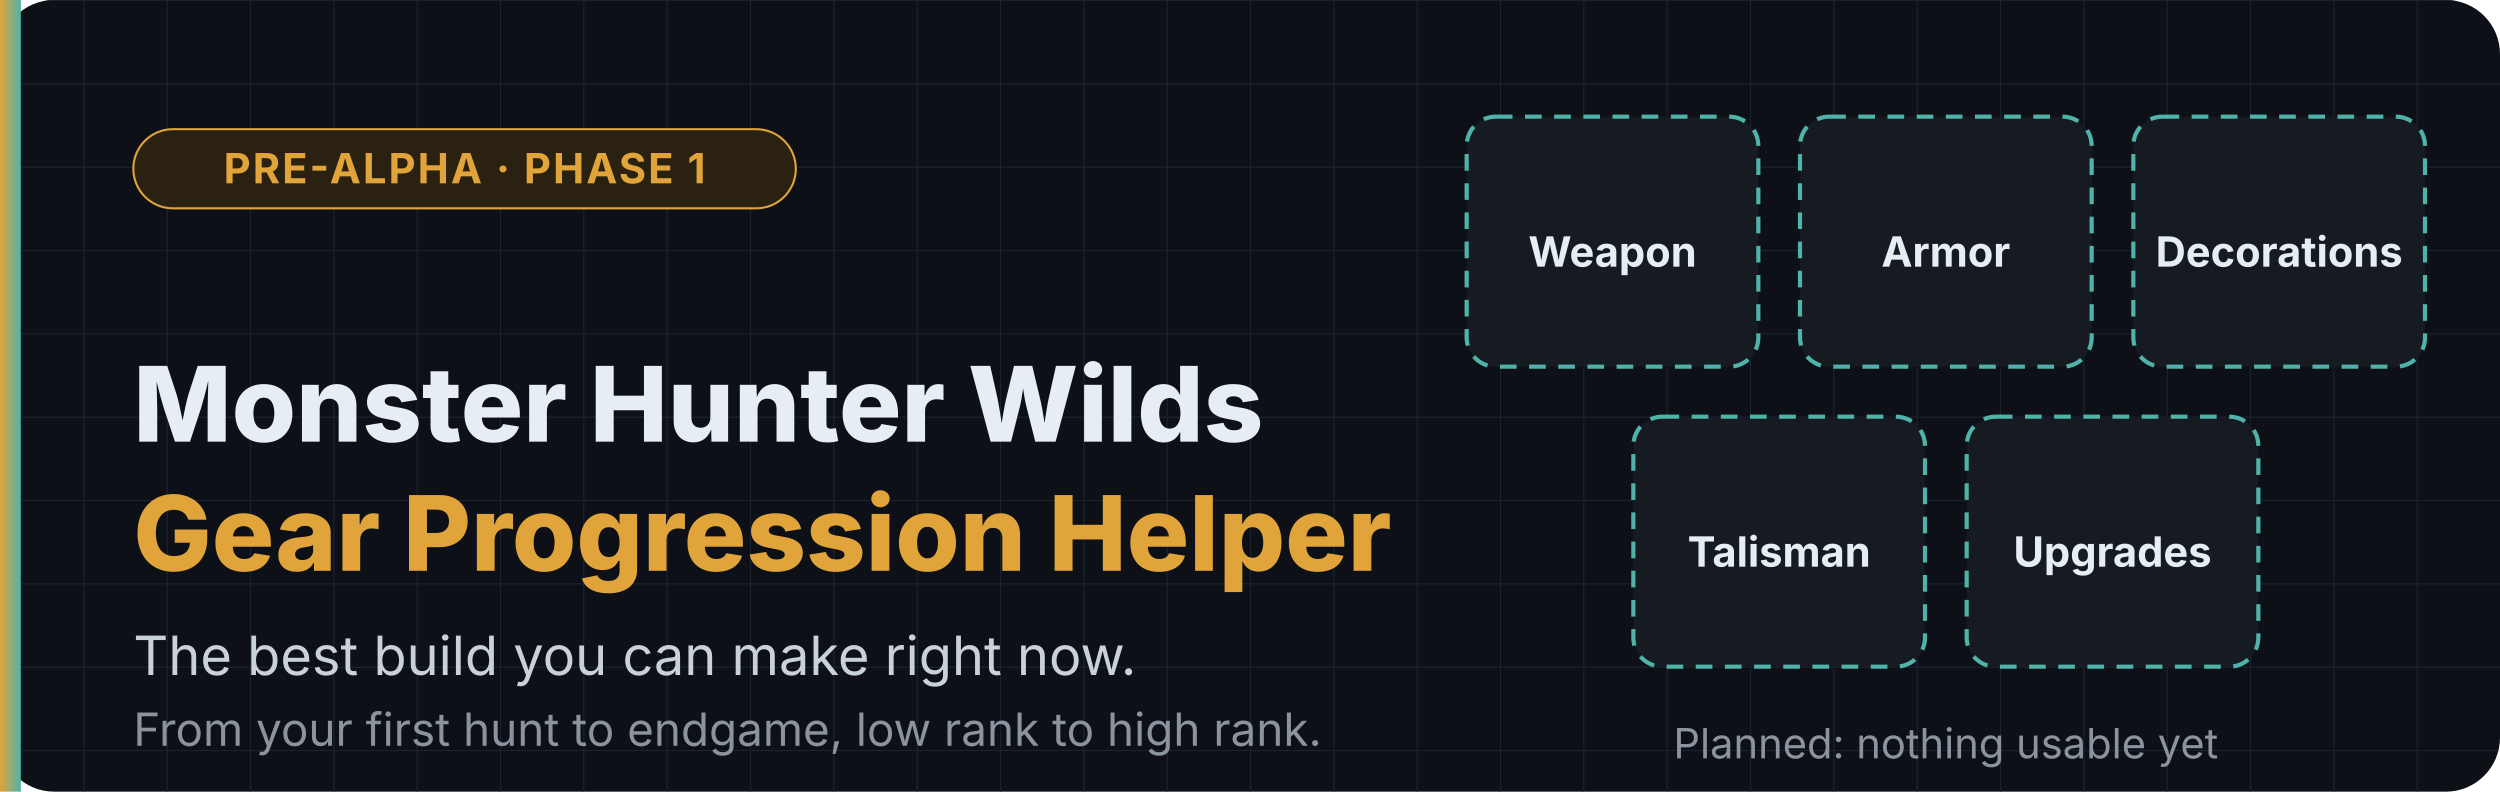
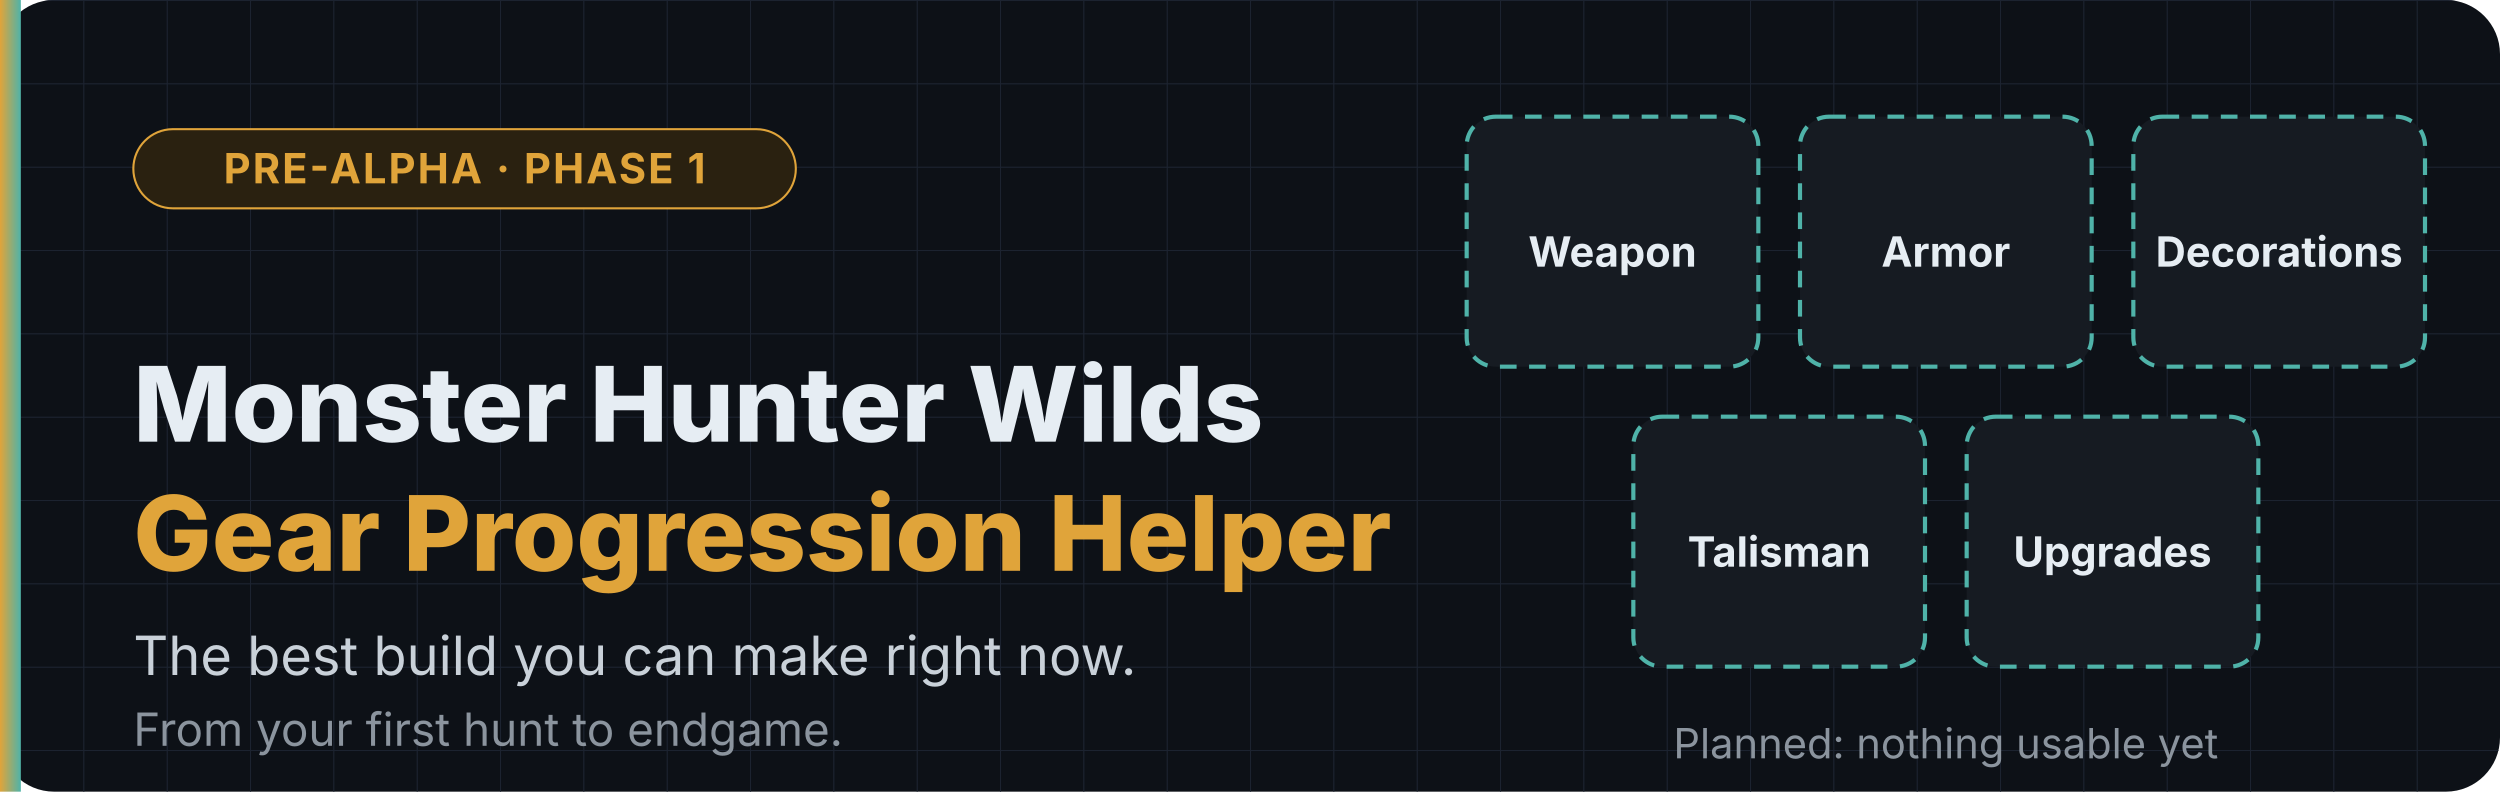
<svg xmlns="http://www.w3.org/2000/svg" width="1200" height="380" viewBox="0 0 1200 380" role="img" aria-labelledby="t d">
  <defs>
    <pattern id="grid" width="40" height="40" patternUnits="userSpaceOnUse">
      <path d="M40 0H0V40" fill="none" stroke="#1c2330" stroke-width="1" />
    </pattern>
    <linearGradient id="bar" x1="0" x2="1">
      <stop offset="0" stop-color="#e0a43a" />
      <stop offset="1" stop-color="#4fb3a9" />
    </linearGradient>
  </defs>
  <rect width="1200" height="380" rx="26" fill="#0d1117" />
  <rect width="1200" height="380" rx="26" fill="url(#grid)" />
  <rect x="0" y="0" width="10" height="380" fill="url(#bar)" />
  <g font-family="-apple-system, BlinkMacSystemFont, 'Segoe UI', sans-serif">
    <g transform="translate(64 62)">
      <rect width="318" height="38" rx="19" fill="#2a2110" stroke="#e0a43a" />
      <text x="159" y="26" text-anchor="middle" font-size="20" font-weight="700" fill="#e0a43a" letter-spacing="1">PRE-ALPHA · PHASE 1</text>
      <text y="150" font-size="50" font-weight="800" fill="#e6edf3">Monster Hunter Wilds</text>
      <text y="212" font-size="50" font-weight="800" fill="#e0a43a">Gear Progression Helper</text>
      <text y="262" font-size="26" fill="#c9d1d9">The best build you can make right now.</text>
-       <text y="296" font-size="22" fill="#8b949e">From your first hunt to endgame, low rank to high rank.</text>
+       <text y="296" font-size="22" fill="#8b949e">From your first hunt to endgame.</text>
    </g>
    <g transform="translate(704 56)">
      <g fill="#161b22" stroke="#4fb3a9" stroke-width="2" stroke-dasharray="8 6">
        <rect width="140" height="120" rx="14" />
        <rect x="160" width="140" height="120" rx="14" />
        <rect x="320" width="140" height="120" rx="14" />
        <rect x="80" y="144" width="140" height="120" rx="14" />
        <rect x="240" y="144" width="140" height="120" rx="14" />
      </g>
      <g font-size="20" font-weight="700" fill="#e6edf3" text-anchor="middle">
        <text x="70" y="72">Weapon</text>
        <text x="230" y="72">Armor</text>
        <text x="390" y="72">Decorations</text>
        <text x="150" y="216">Talisman</text>
        <text x="310" y="216">Upgrades</text>
      </g>
      <text x="230" y="308" font-size="20" fill="#8b949e" text-anchor="middle">Planned: nothing usable yet</text>
    </g>
  </g>
</svg>
